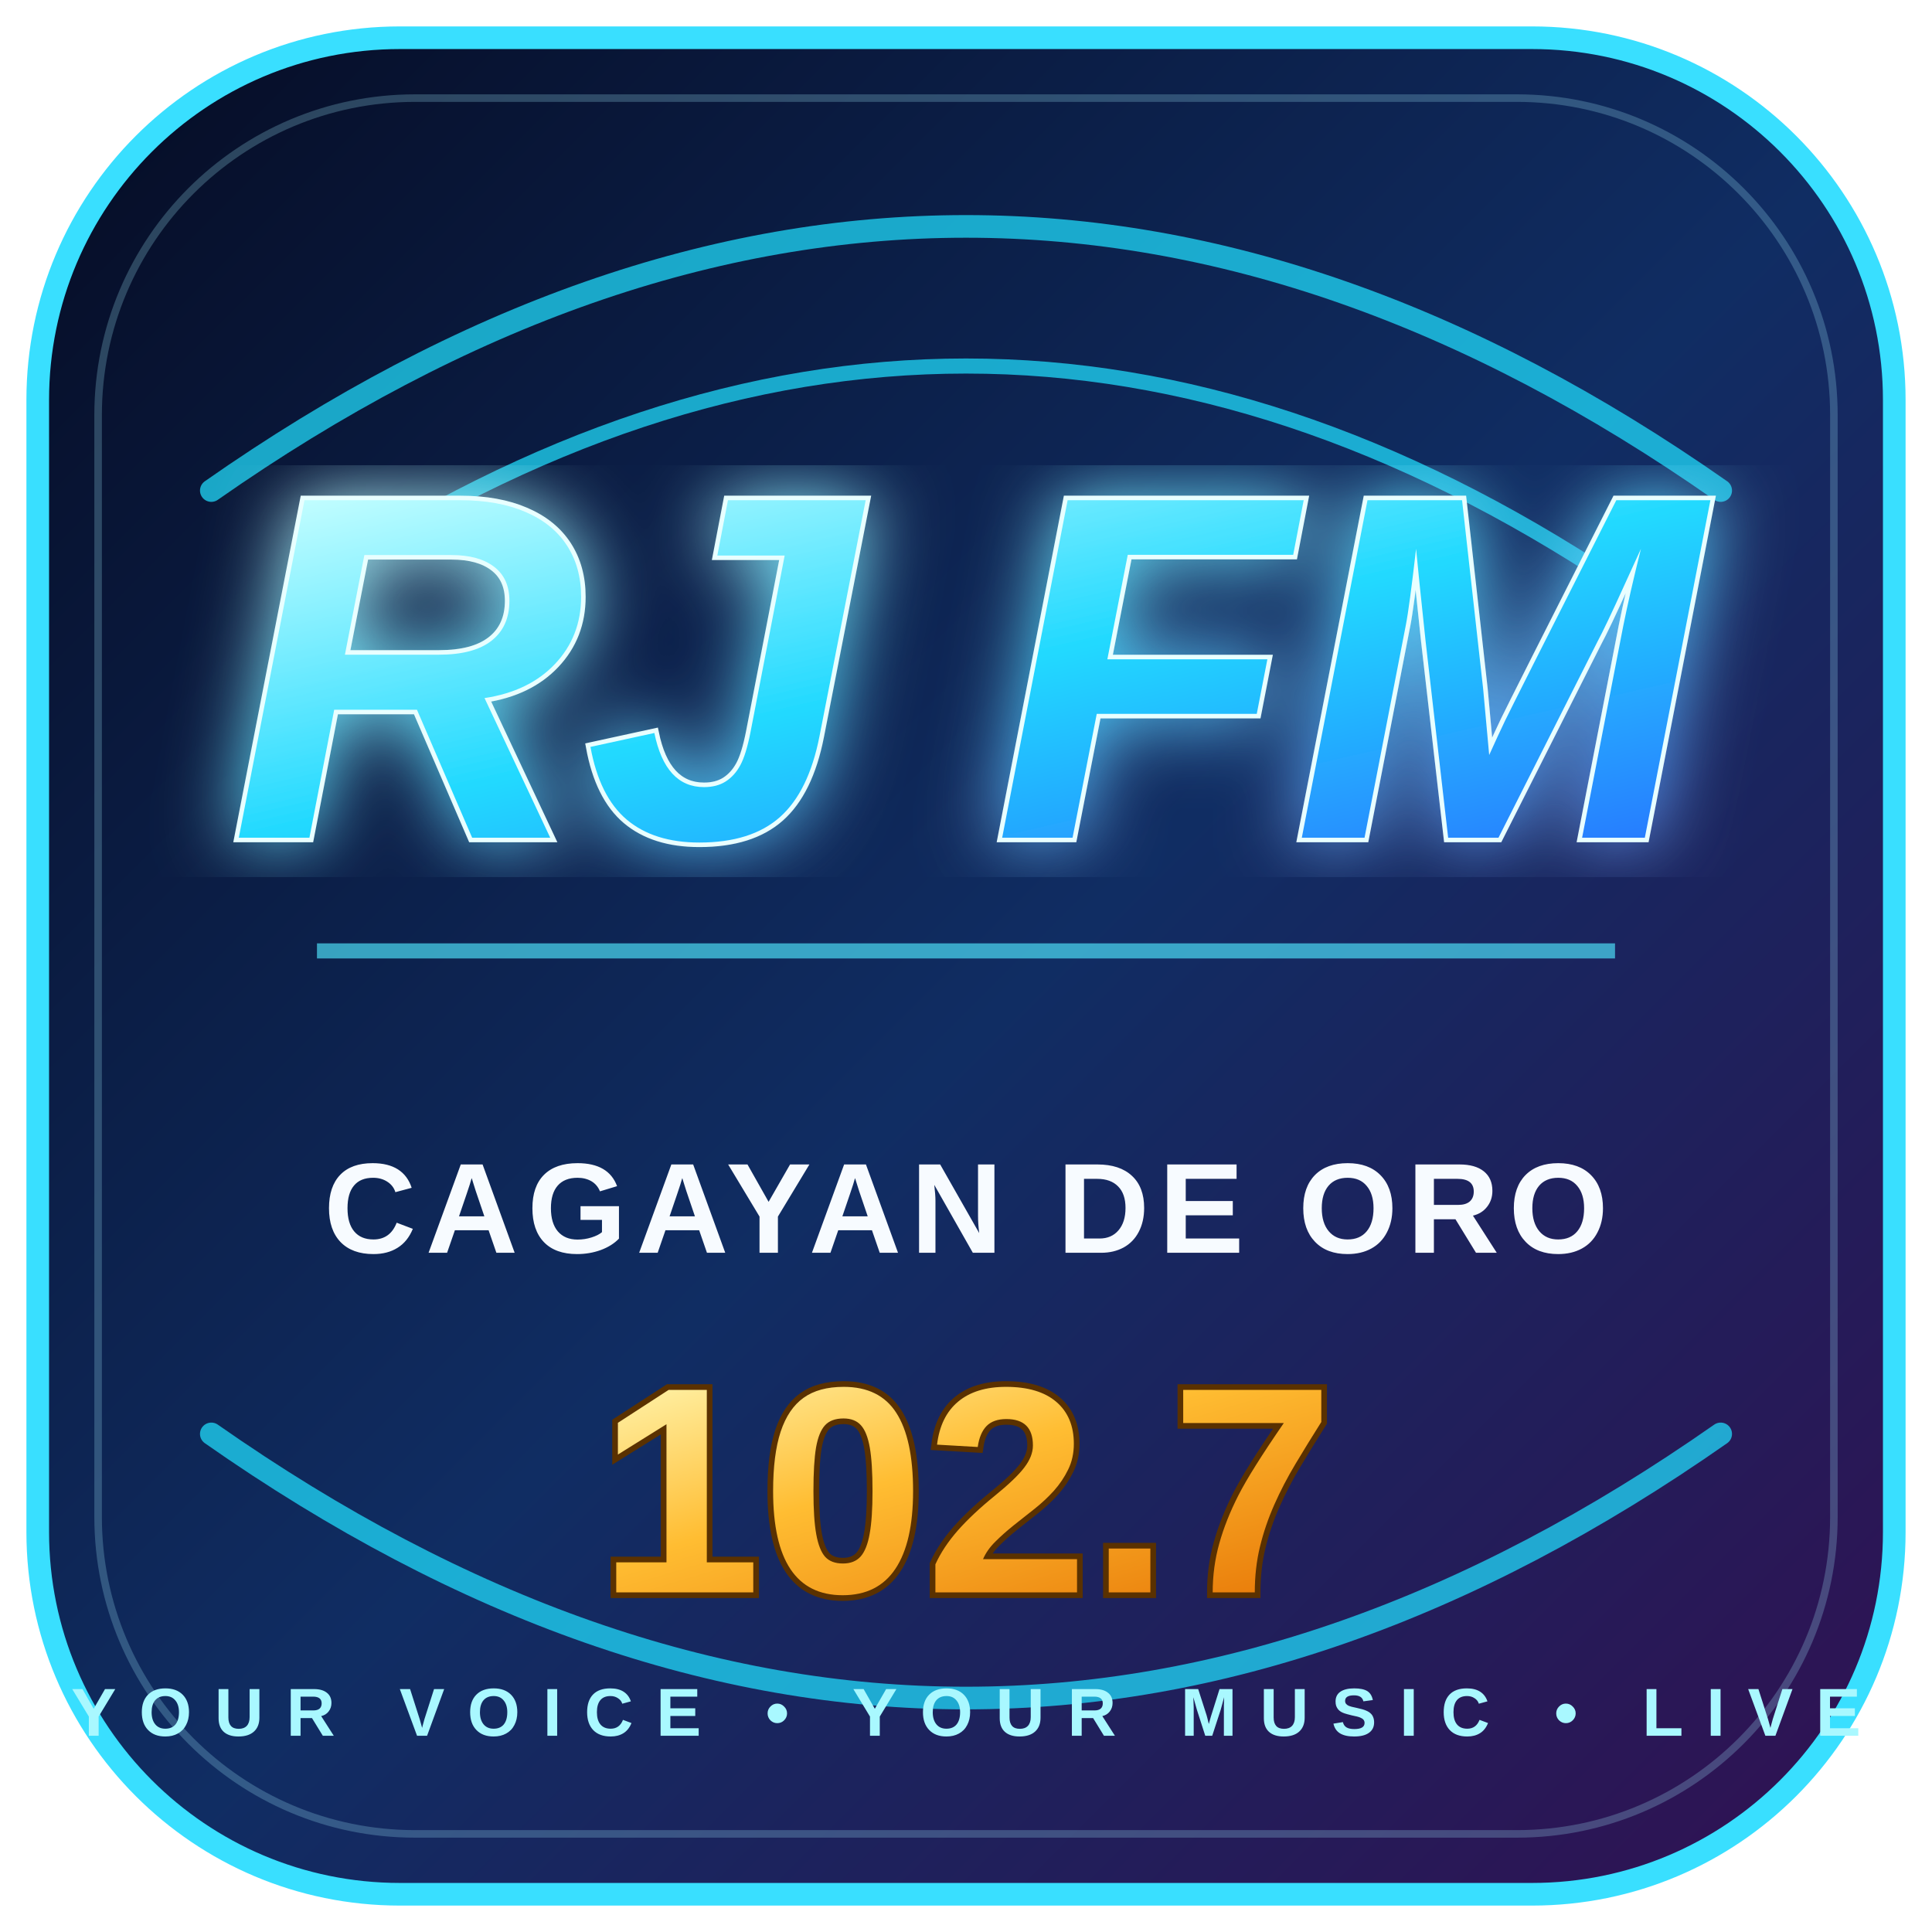
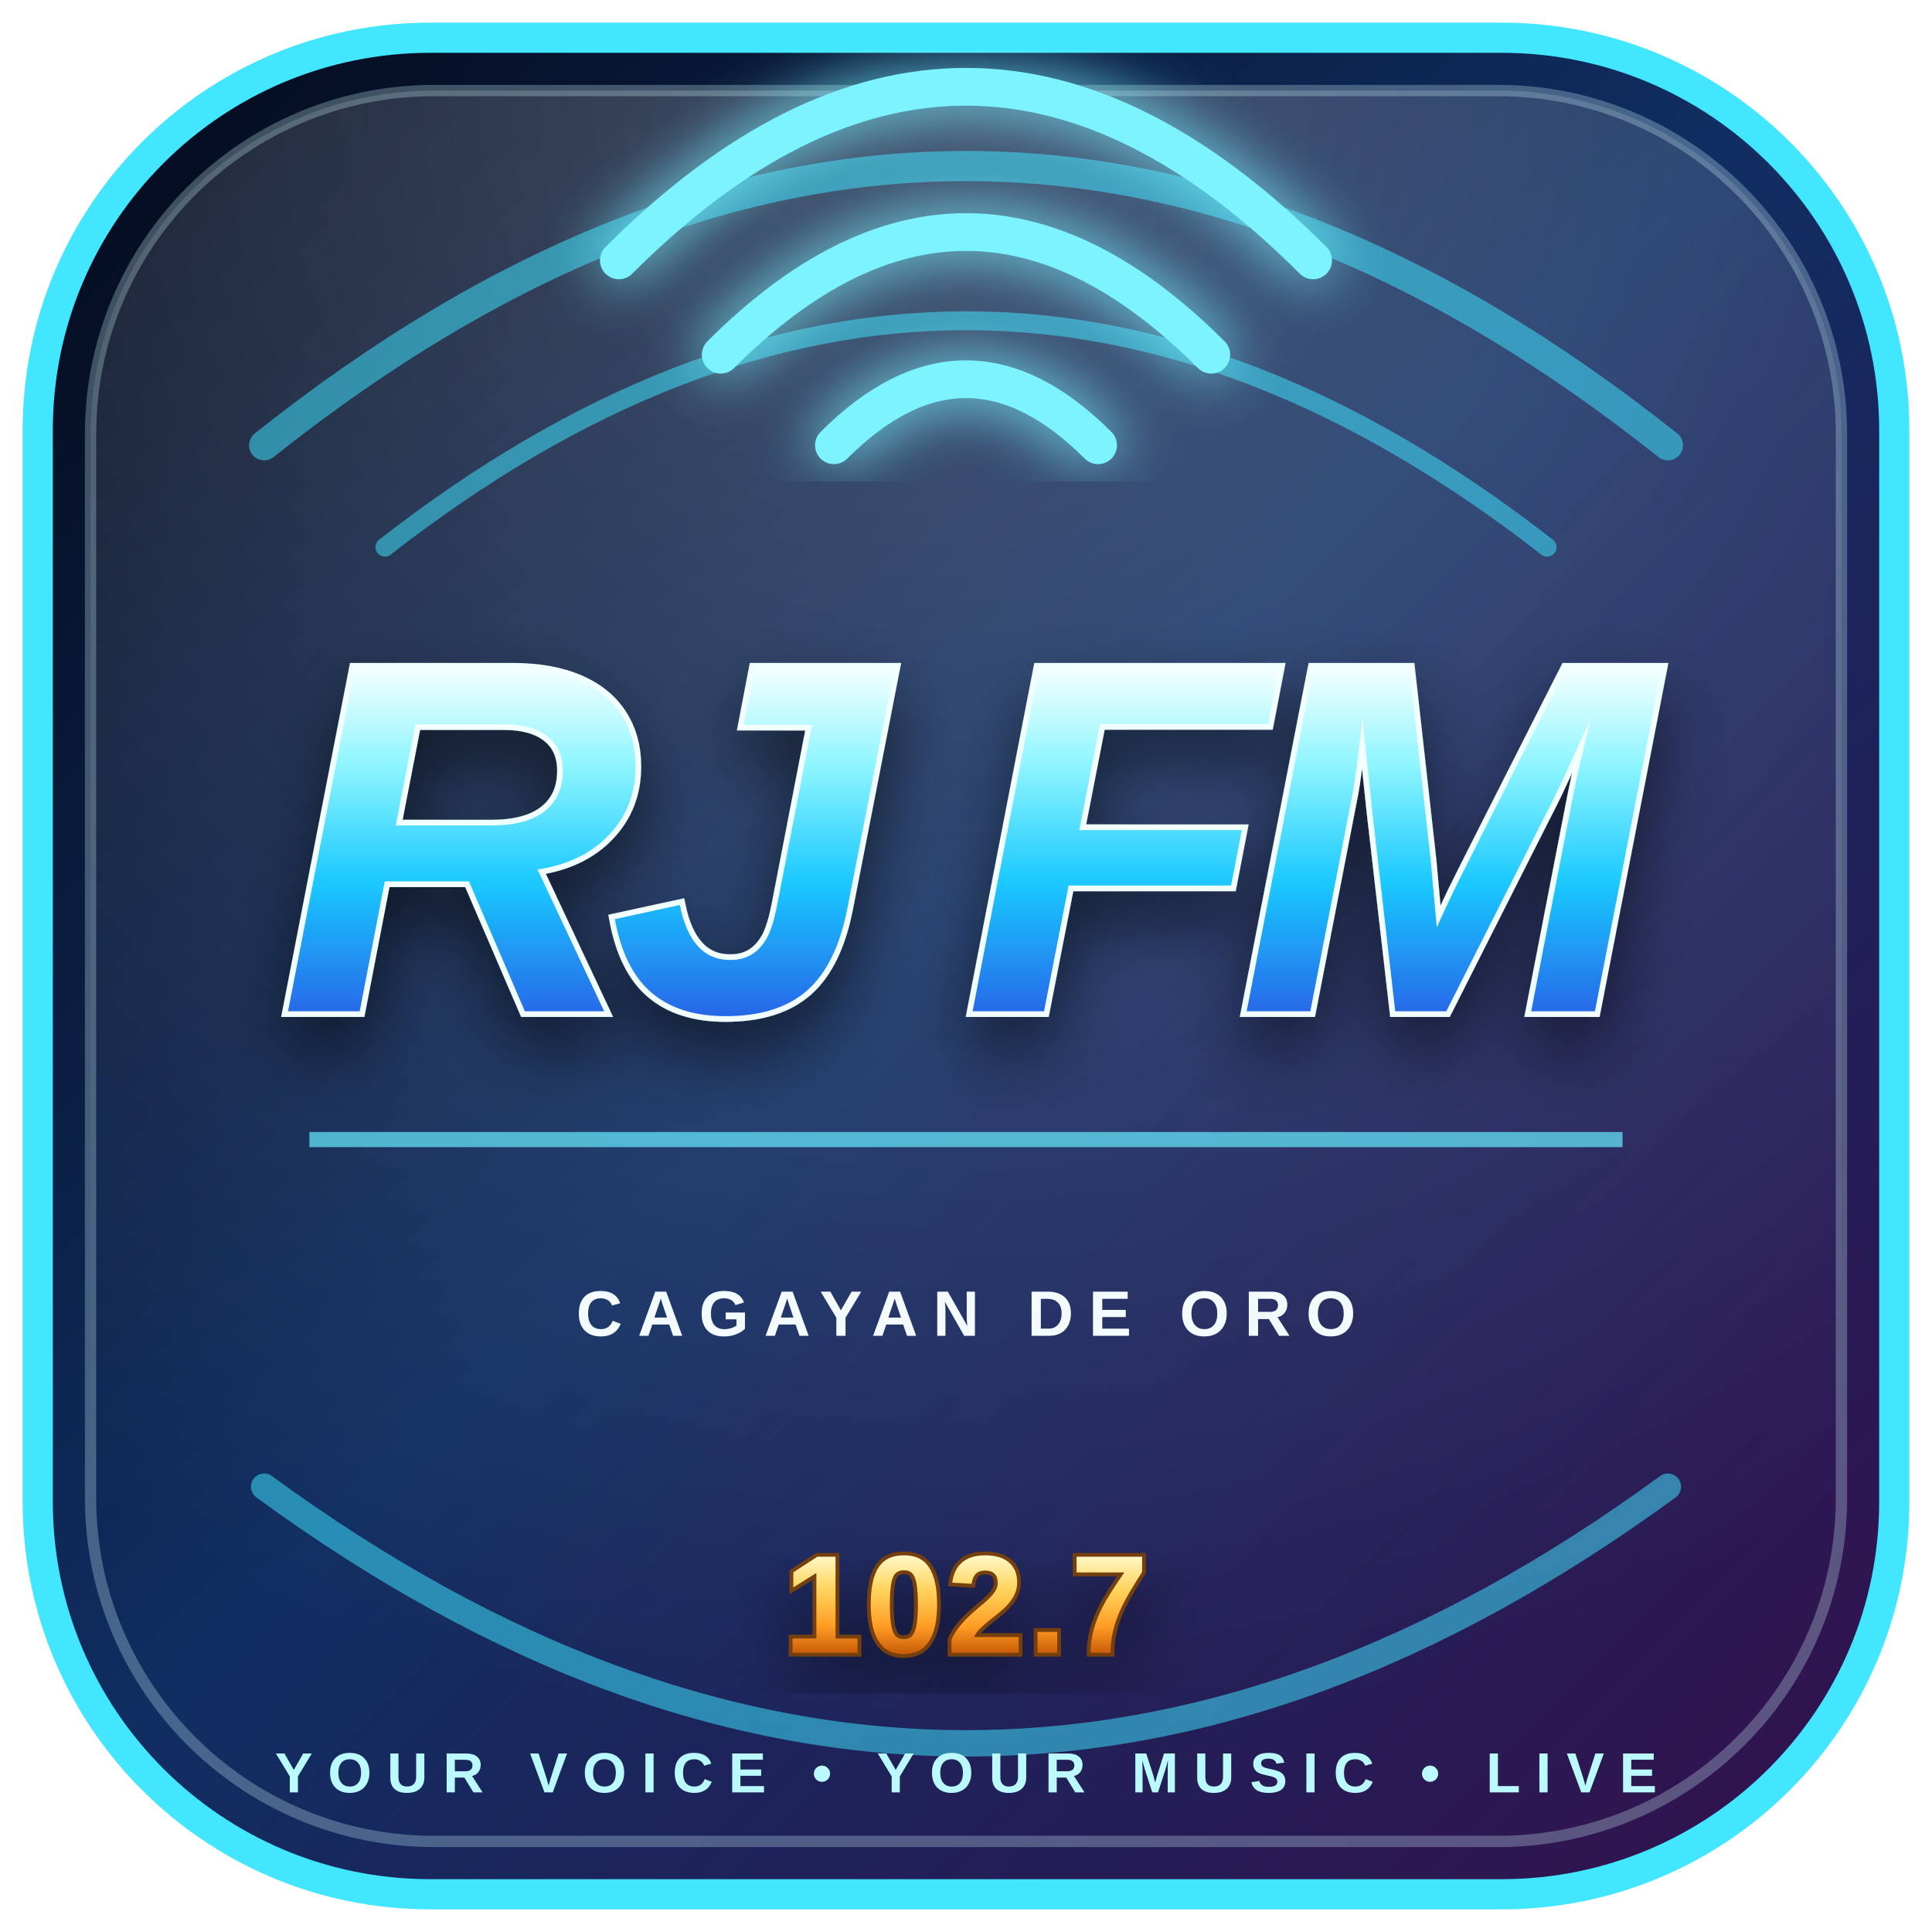
- <svg xmlns="http://www.w3.org/2000/svg" viewBox="0 0 256 256">
+ <svg xmlns="http://www.w3.org/2000/svg" viewBox="0 0 512 512" role="img" aria-label="RJ FM CAGAYAN DE ORO 102.7">
  <defs>
    <linearGradient id="bg" x1="0" y1="0" x2="1" y2="1">
-       <stop stop-color="#050b22" />
-       <stop offset=".52" stop-color="#102d63" />
-       <stop offset="1" stop-color="#321052" />
+       <stop stop-color="#030817" />
+       <stop offset=".48" stop-color="#102e62" />
+       <stop offset="1" stop-color="#35104d" />
    </linearGradient>
-     <linearGradient id="gold" x1="0" y1="0" x2="1" y2="1">
-       <stop stop-color="#fff2a8" />
-       <stop offset=".42" stop-color="#ffbd32" />
-       <stop offset="1" stop-color="#e87908" />
+     <linearGradient id="cyan" x1="0" y1="0" x2="0" y2="1">
+       <stop stop-color="#f4ffff" />
+       <stop offset=".28" stop-color="#8df5ff" />
+       <stop offset=".62" stop-color="#1ac8ff" />
+       <stop offset="1" stop-color="#2767e8" />
    </linearGradient>
-     <linearGradient id="cyan" x1="0" y1="0" x2="1" y2="1">
-       <stop stop-color="#c9ffff" />
-       <stop offset=".5" stop-color="#21d9ff" />
-       <stop offset="1" stop-color="#2877ff" />
+     <linearGradient id="gold" x1="0" y1="0" x2="0" y2="1">
+       <stop stop-color="#fff8c8" />
+       <stop offset=".35" stop-color="#ffd45c" />
+       <stop offset=".72" stop-color="#ff9c24" />
+       <stop offset="1" stop-color="#c85a08" />
    </linearGradient>
+     <radialGradient id="shine" cx="50%" cy="0%" r="95%">
+       <stop stop-color="#fff" stop-opacity=".23" />
+       <stop offset="1" stop-color="#fff" stop-opacity="0" />
+     </radialGradient>
    <filter id="glow">
-       <feGaussianBlur stdDeviation="5" result="b" />
+       <feGaussianBlur stdDeviation="8" result="b" />
      <feMerge>
        <feMergeNode in="b" />
        <feMergeNode in="SourceGraphic" />
      </feMerge>
    </filter>
+     <filter id="shadow" x="-30%" y="-30%" width="160%" height="170%">
+       <feGaussianBlur in="SourceAlpha" stdDeviation="9" />
+       <feOffset dy="9" />
+       <feComponentTransfer>
+         <feFuncA type="linear" slope=".55" />
+       </feComponentTransfer>
+       <feMerge>
+         <feMergeNode />
+         <feMergeNode in="SourceGraphic" />
+       </feMerge>
+     </filter>
  </defs>
-   <rect x="5" y="5" width="246" height="246" rx="48" fill="url(#bg)" stroke="#39dfff" stroke-width="3" />
-   <rect x="13" y="13" width="230" height="230" rx="42" fill="none" stroke="#a5edff" stroke-opacity=".24" />
-   <g fill="none" stroke="#20dfff" stroke-linecap="round" opacity=".72">
-     <path d="M28 65Q128 -5 228 65" stroke-width="3" />
-     <path d="M42 77Q128 20 214 77" stroke-width="2" />
-     <path d="M28 190Q128 260 228 190" stroke-width="3" />
+   <rect x="10" y="10" width="492" height="492" rx="104" fill="url(#bg)" stroke="#42e7ff" stroke-width="8" />
+   <rect x="24" y="24" width="464" height="464" rx="91" fill="url(#shine)" stroke="#d4fbff" stroke-opacity=".28" stroke-width="3" />
+   <g fill="none" stroke="#3ee4ff" stroke-linecap="round" opacity=".52">
+     <path d="M70 118Q256 -30 442 118" stroke-width="8" />
+     <path d="M102 145Q256 25 410 145" stroke-width="5" />
+     <path d="M70 394Q256 530 442 394" stroke-width="7" />
  </g>
-   <g filter="url(#glow)" text-anchor="middle" font-family="Arial,sans-serif" font-style="italic" font-weight="900">
-     <text x="128" y="111" font-size="65" fill="url(#cyan)" stroke="#e8ffff" stroke-width="1.2" paint-order="stroke">RJ FM</text>
+   <g transform="translate(256 118)" fill="none" stroke="#7cf3ff" stroke-width="10" stroke-linecap="round" filter="url(#glow)">
+     <path d="M-35 0q35 -35 70 0" />
+     <path d="M-65 -24q65 -65 130 0" />
+     <path d="M-92 -49q92 -92 184 0" />
  </g>
-   <path d="M42 126H214" stroke="#50e8ff" stroke-opacity=".65" stroke-width="2" />
-   <text x="128" y="166" text-anchor="middle" font-family="Arial,sans-serif" font-weight="900" font-size="17" letter-spacing="1.2" fill="#f7fbff">CAGAYAN DE ORO</text>
-   <text x="128" y="211" text-anchor="middle" font-family="Arial,sans-serif" font-weight="900" font-size="39" fill="url(#gold)" stroke="#5a3100" stroke-width="1.5" paint-order="stroke">102.7</text>
-   <text x="128" y="230" text-anchor="middle" font-family="Arial,sans-serif" font-weight="700" font-size="9" letter-spacing="3" fill="#a9f8ff">YOUR VOICE • YOUR MUSIC • LIVE</text>
+   <g text-anchor="middle" font-family="Arial,Helvetica,sans-serif" font-weight="900" font-style="italic" filter="url(#shadow)">
+     <text x="256" y="268" font-size="132" letter-spacing="-8" fill="url(#cyan)" stroke="#f1ffff" stroke-width="3" paint-order="stroke">RJ FM</text>
+   </g>
+   <path d="M82 302H430" stroke="#66edff" stroke-width="4" opacity=".7" />
+   <text x="256" y="354" text-anchor="middle" font-family="Arial,Helvetica,sans-serif" font-size="17" font-weight="900" letter-spacing="4" fill="#f3fbff">CAGAYAN DE ORO</text>
+   <text x="256" y="438" text-anchor="middle" font-family="Arial,Helvetica,sans-serif" font-size="37" font-weight="900" letter-spacing="1" fill="url(#gold)" stroke="#75400c" stroke-width="2" paint-order="stroke" filter="url(#shadow)">102.7</text>
+   <text x="256" y="475" text-anchor="middle" font-family="Arial,Helvetica,sans-serif" font-size="15" font-weight="700" letter-spacing="4" fill="#bafaff">YOUR VOICE • YOUR MUSIC • LIVE</text>
</svg>
